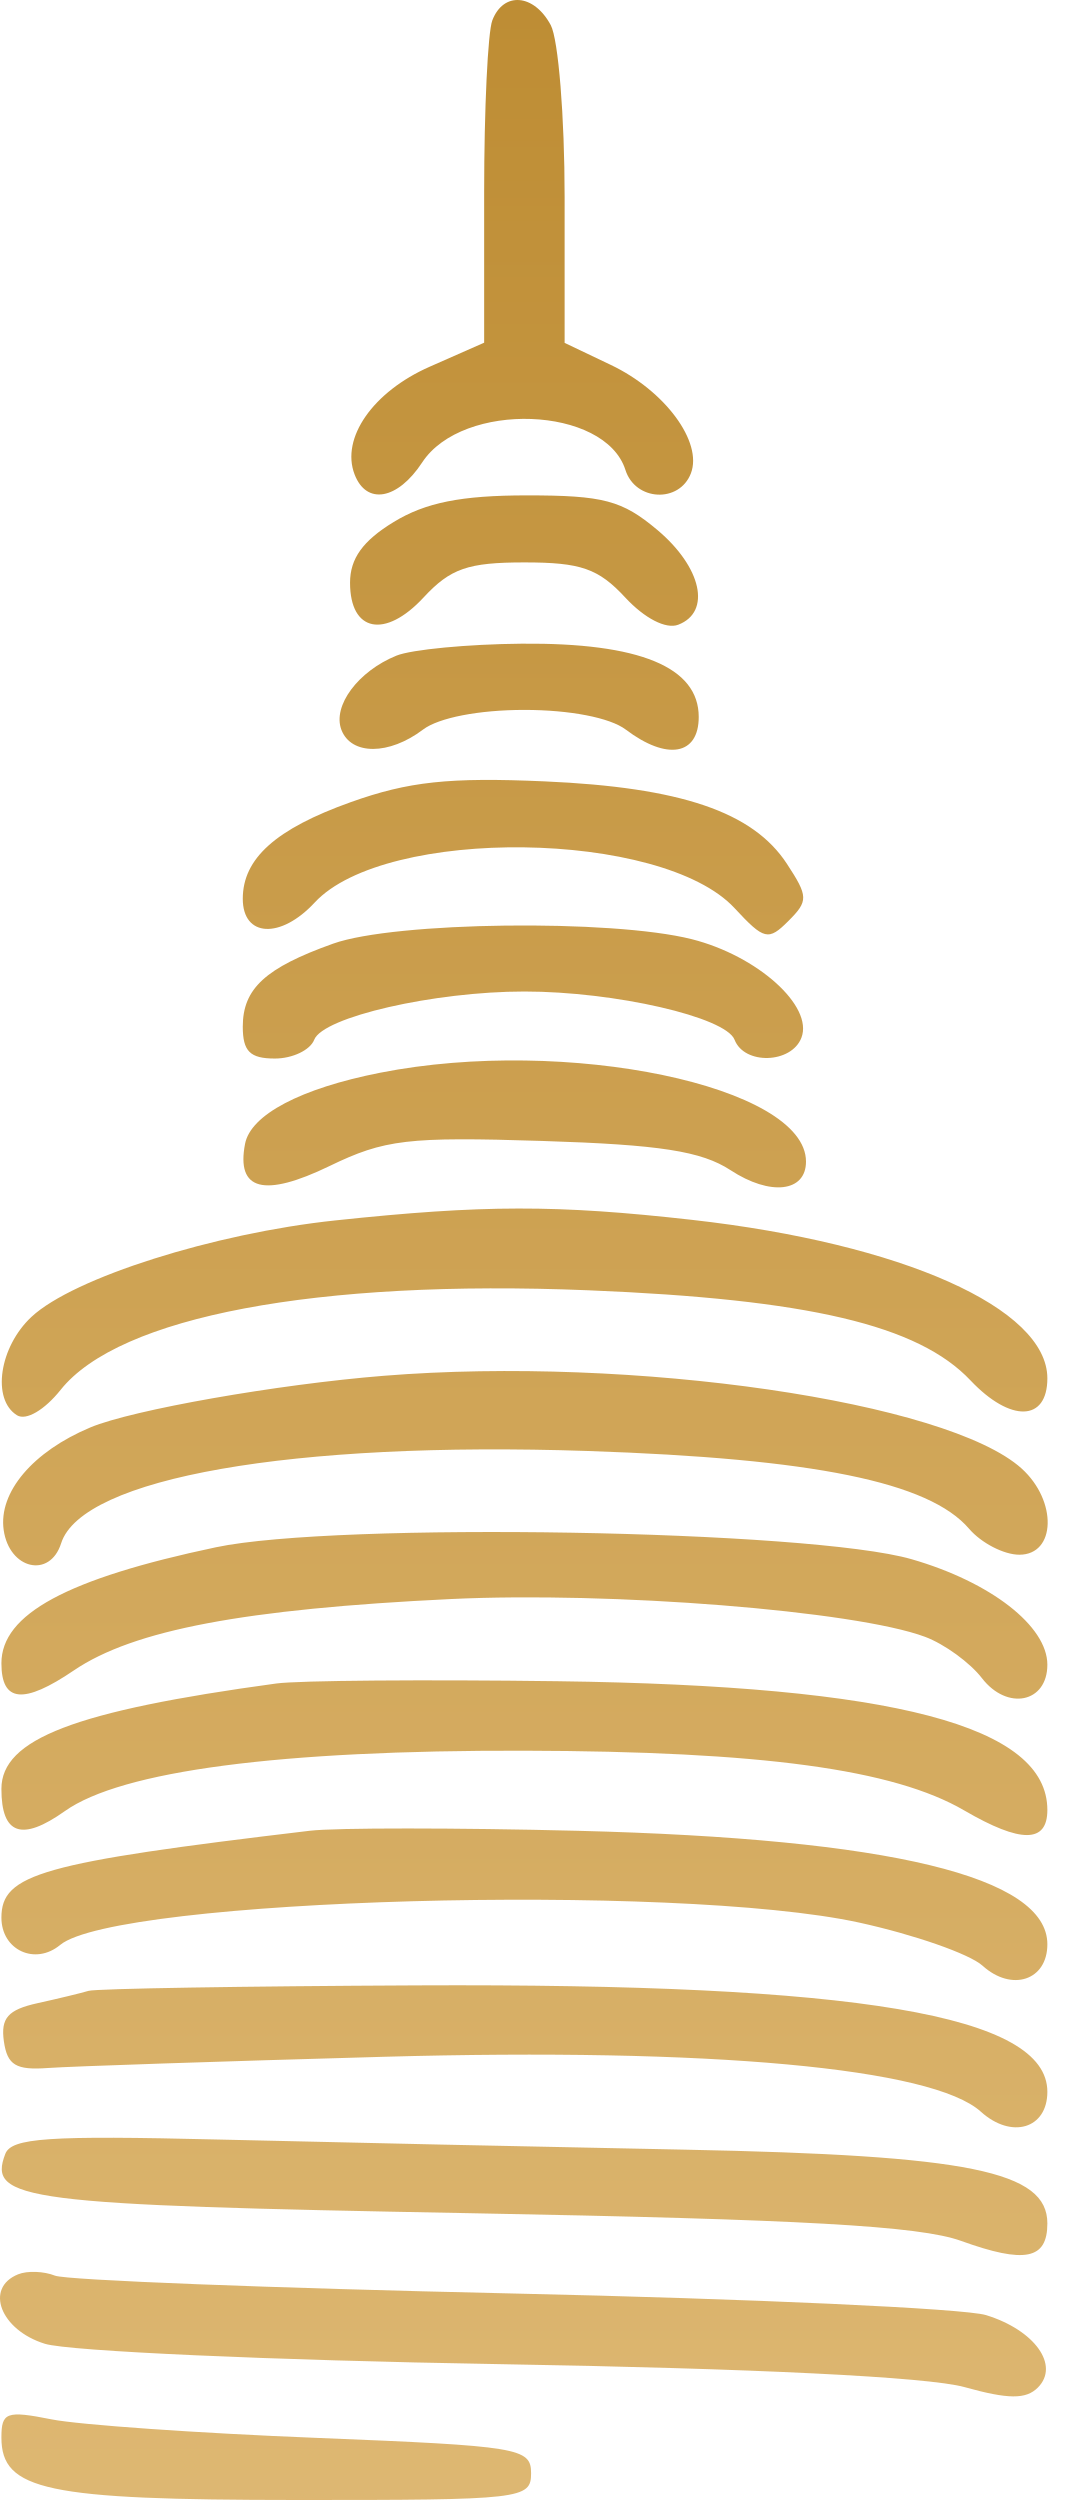
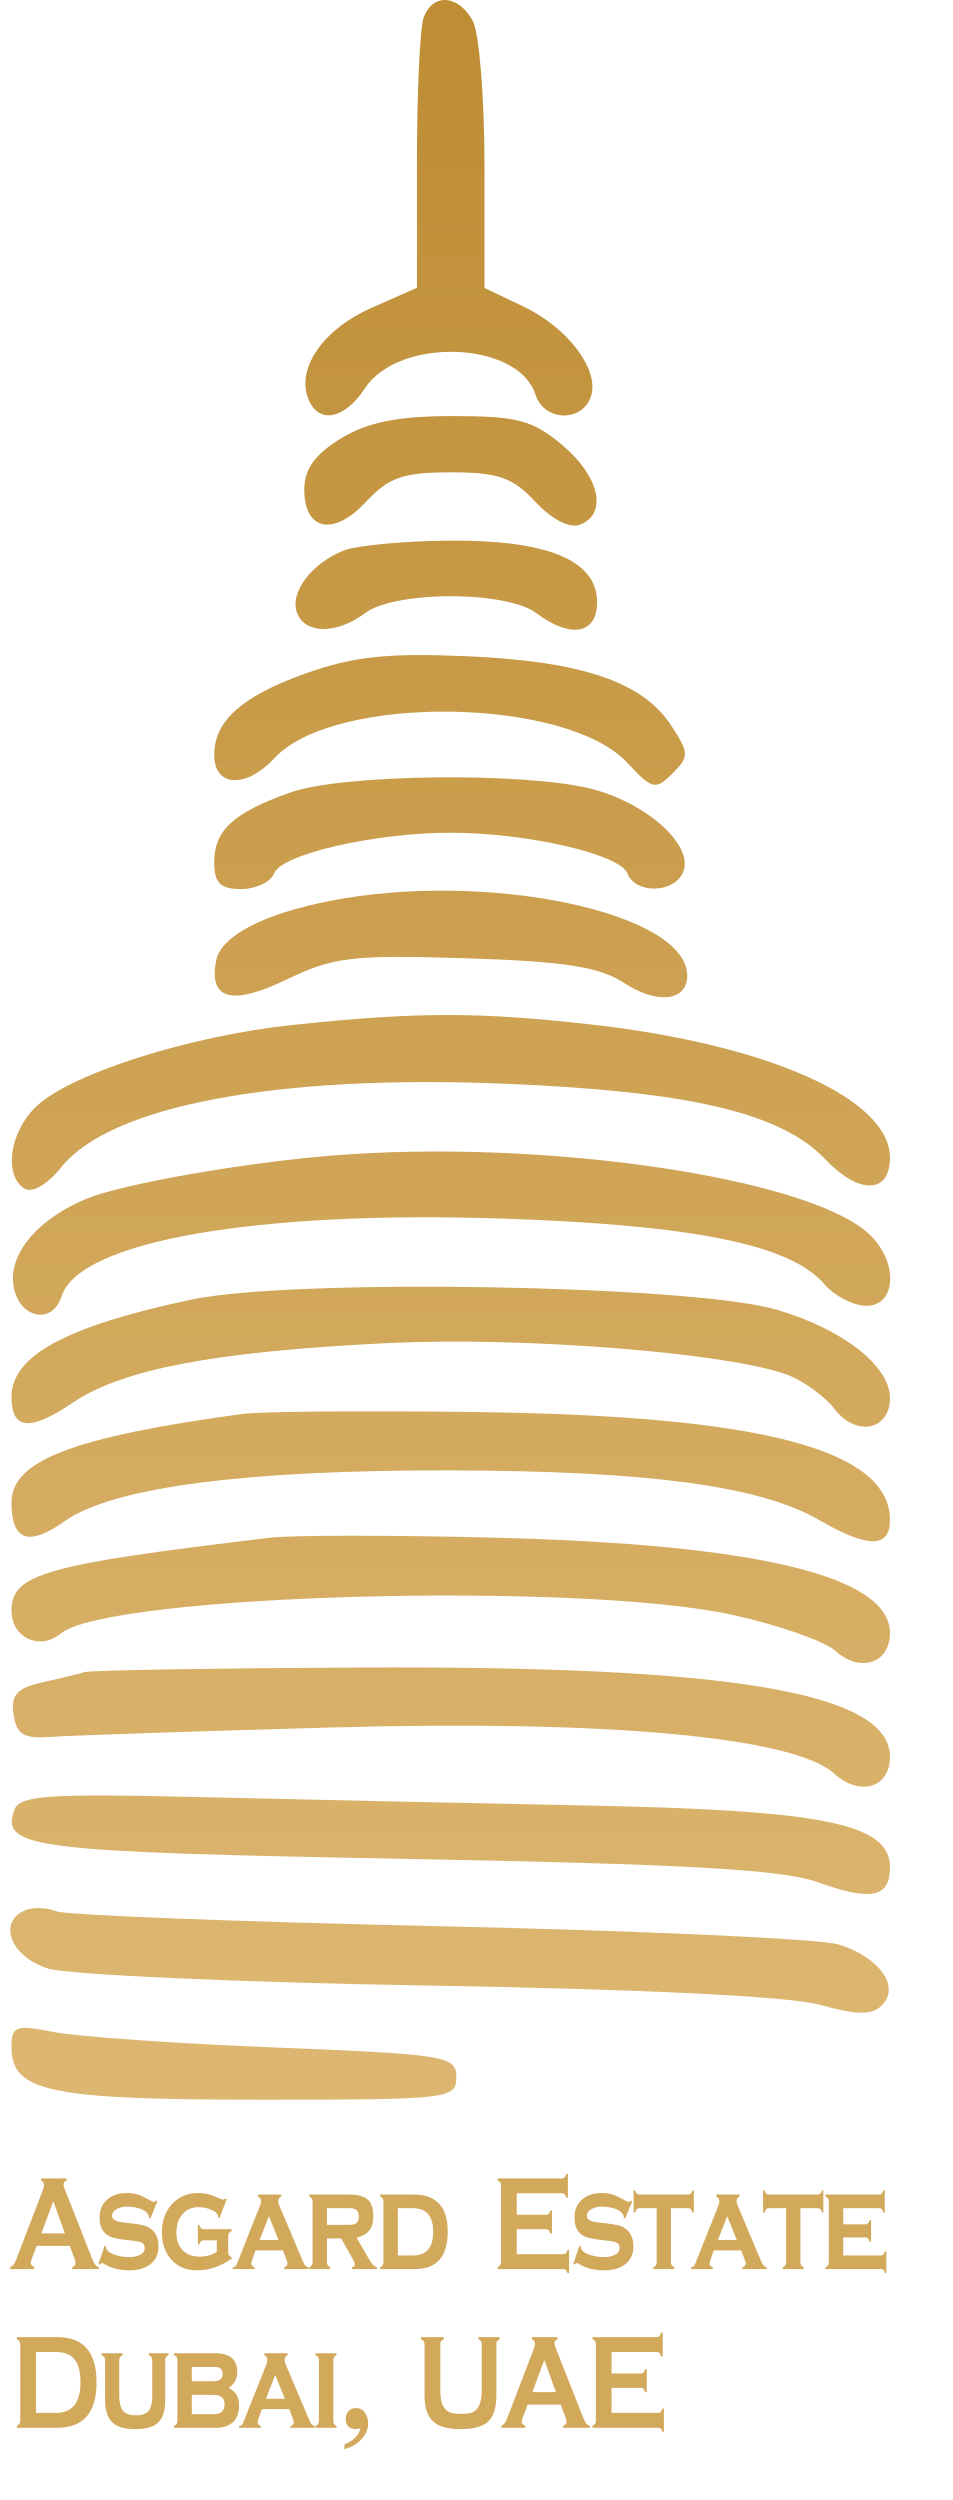
- <svg xmlns="http://www.w3.org/2000/svg" width="23" height="53" viewBox="0 0 23 53" fill="none">
-   <path fill-rule="evenodd" clip-rule="evenodd" d="M10.437 0.432C10.342 0.68 10.264 2.318 10.264 4.073V7.265L9.108 7.775C7.907 8.304 7.222 9.288 7.517 10.057C7.769 10.714 8.43 10.597 8.95 9.804C9.809 8.493 12.828 8.605 13.259 9.963C13.469 10.624 14.402 10.672 14.647 10.035C14.901 9.371 14.099 8.284 12.951 7.737L11.97 7.269V4.176C11.97 2.474 11.837 0.835 11.676 0.533C11.32 -0.132 10.674 -0.185 10.437 0.432ZM8.345 11.067C7.692 11.465 7.421 11.842 7.421 12.354C7.421 13.398 8.163 13.547 8.979 12.667C9.549 12.052 9.92 11.923 11.117 11.923C12.314 11.923 12.685 12.052 13.255 12.667C13.667 13.111 14.12 13.344 14.379 13.244C15.084 12.973 14.876 12.027 13.938 11.237C13.188 10.606 12.793 10.502 11.166 10.502C9.777 10.503 9.022 10.654 8.345 11.067ZM8.406 13.899C7.591 14.229 7.044 14.966 7.238 15.473C7.446 16.014 8.249 16.012 8.968 15.467C9.301 15.215 10.153 15.05 11.117 15.05C12.081 15.05 12.933 15.215 13.266 15.467C14.14 16.128 14.813 16.012 14.813 15.199C14.813 14.142 13.562 13.625 11.06 13.646C9.919 13.656 8.724 13.77 8.406 13.899ZM7.435 17.006C5.847 17.573 5.147 18.2 5.147 19.054C5.147 19.871 5.949 19.913 6.671 19.134C8.172 17.515 14.035 17.593 15.572 19.252C16.2 19.929 16.289 19.95 16.714 19.525C17.139 19.1 17.136 19.005 16.682 18.312C15.961 17.211 14.435 16.692 11.543 16.565C9.519 16.476 8.661 16.568 7.435 17.006ZM7.063 20.005C5.627 20.517 5.147 20.958 5.147 21.765C5.147 22.288 5.3 22.441 5.827 22.441C6.201 22.441 6.576 22.262 6.661 22.043C6.846 21.561 9.202 21.02 11.117 21.02C13.032 21.02 15.388 21.561 15.573 22.043C15.78 22.58 16.779 22.55 16.99 22C17.247 21.329 16.059 20.262 14.663 19.91C12.964 19.483 8.367 19.539 7.063 20.005ZM8.059 22.742C6.372 23.075 5.314 23.632 5.195 24.25C5.005 25.238 5.595 25.393 6.984 24.721C8.153 24.155 8.642 24.097 11.495 24.188C13.992 24.267 14.87 24.404 15.488 24.808C16.33 25.36 17.087 25.273 17.087 24.626C17.087 23.024 12.005 21.964 8.059 22.742ZM7.108 25.873C4.532 26.146 1.557 27.09 0.67 27.915C-0.016 28.553 -0.181 29.669 0.361 30.004C0.553 30.122 0.942 29.895 1.286 29.464C2.525 27.91 6.716 27.119 12.471 27.354C17.143 27.544 19.466 28.092 20.574 29.264C21.422 30.161 22.204 30.14 22.204 29.221C22.204 27.734 19.129 26.363 14.671 25.861C11.798 25.538 10.247 25.54 7.108 25.873ZM8.132 29.167C5.881 29.348 2.807 29.889 1.919 30.26C0.697 30.771 -0.036 31.636 0.078 32.436C0.197 33.27 1.057 33.47 1.296 32.718C1.736 31.331 6.193 30.55 12.459 30.761C17.256 30.922 19.695 31.419 20.544 32.409C20.803 32.712 21.283 32.96 21.61 32.96C22.387 32.96 22.418 31.82 21.659 31.133C20.088 29.712 13.415 28.741 8.132 29.167ZM4.578 32.802C1.418 33.469 0.03 34.22 0.03 35.261C0.03 36.092 0.498 36.138 1.567 35.412C2.829 34.556 5.178 34.111 9.553 33.9C12.954 33.737 18.129 34.148 19.609 34.7C20.02 34.853 20.564 35.248 20.817 35.577C21.354 36.273 22.204 36.099 22.204 35.292C22.204 34.472 21.003 33.539 19.325 33.055C17.175 32.434 7.139 32.262 4.578 32.802ZM5.858 35.69C1.583 36.272 0.03 36.868 0.03 37.925C0.03 38.894 0.46 39.045 1.374 38.396C2.577 37.542 5.928 37.102 11.117 37.115C16.152 37.128 18.943 37.507 20.443 38.382C21.642 39.08 22.204 39.077 22.204 38.372C22.204 36.59 18.966 35.738 11.828 35.642C9.013 35.604 6.327 35.626 5.858 35.69ZM6.568 38.812C0.869 39.49 0.03 39.727 0.03 40.654C0.03 41.341 0.744 41.673 1.275 41.233C2.467 40.243 14.325 39.911 18.211 40.758C19.376 41.013 20.555 41.424 20.83 41.673C21.449 42.233 22.204 41.984 22.204 41.219C22.204 39.786 18.875 38.981 12.254 38.813C9.674 38.748 7.116 38.747 6.568 38.812ZM1.878 42.206C1.721 42.253 1.233 42.371 0.793 42.468C0.169 42.606 0.013 42.784 0.082 43.275C0.155 43.783 0.337 43.892 1.025 43.841C1.494 43.807 4.692 43.7 8.132 43.604C15.076 43.41 19.77 43.841 20.793 44.767C21.444 45.356 22.204 45.129 22.204 44.346C22.204 42.721 18.206 42.046 8.843 42.09C5.168 42.107 2.034 42.159 1.878 42.206ZM0.112 45.663C-0.266 46.649 0.479 46.745 9.923 46.919C17.011 47.05 19.493 47.19 20.372 47.506C21.73 47.996 22.204 47.9 22.204 47.136C22.204 46.029 20.553 45.693 14.528 45.573C11.479 45.513 7.024 45.416 4.628 45.358C1.018 45.27 0.243 45.323 0.112 45.663ZM0.385 48.215C-0.334 48.505 0.01 49.398 0.954 49.689C1.462 49.845 5.78 50.039 10.548 50.119C15.981 50.21 19.677 50.392 20.445 50.606C21.378 50.866 21.75 50.869 22.002 50.617C22.472 50.146 21.936 49.398 20.903 49.08C20.446 48.94 15.914 48.733 10.833 48.621C5.751 48.508 1.402 48.339 1.167 48.244C0.932 48.15 0.581 48.136 0.385 48.215ZM0.03 51.675C0.03 52.797 0.982 52.998 6.284 53C11.07 53.002 11.259 52.98 11.259 52.433C11.259 51.896 11.009 51.855 6.711 51.683C4.209 51.584 1.682 51.407 1.096 51.291C0.136 51.1 0.03 51.139 0.03 51.675Z" fill="url(#paint0_linear_2_530)" />
+ <svg xmlns="http://www.w3.org/2000/svg" width="24" height="63" viewBox="0 0 24 63" fill="none">
+   <path d="M1.346 55.48H1.34L1.043 56.282H1.637L1.346 55.48ZM2.489 57.128V57.18H1.82V57.128C1.875 57.112 1.904 57.079 1.904 57.023C1.904 57.001 1.895 56.965 1.878 56.919L1.757 56.596H0.925L0.801 56.919C0.785 56.965 0.775 57.001 0.775 57.027C0.775 57.072 0.804 57.105 0.866 57.128V57.18H0.259V57.128C0.315 57.112 0.367 57.053 0.406 56.948L1.079 55.192C1.098 55.14 1.108 55.094 1.108 55.058C1.108 55.006 1.082 54.97 1.033 54.951V54.895H1.679V54.951C1.627 54.967 1.601 54.996 1.601 55.045C1.601 55.075 1.611 55.114 1.627 55.156L2.322 56.919C2.348 56.981 2.368 57.023 2.381 57.046C2.41 57.089 2.446 57.118 2.489 57.128ZM3.995 56.612C3.995 56.811 3.92 56.968 3.767 57.076C3.633 57.17 3.463 57.213 3.254 57.213C3.068 57.213 2.889 57.183 2.722 57.102L2.602 57.04C2.589 57.033 2.575 57.03 2.566 57.03C2.546 57.03 2.53 57.043 2.517 57.069L2.481 57.053L2.634 56.593L2.67 56.612C2.67 56.704 2.748 56.775 2.902 56.824C3.016 56.86 3.134 56.88 3.251 56.88C3.346 56.88 3.431 56.864 3.503 56.834C3.597 56.795 3.646 56.733 3.646 56.651C3.646 56.576 3.614 56.527 3.551 56.505C3.503 56.488 3.424 56.472 3.32 56.462C3.029 56.433 2.84 56.397 2.758 56.354C2.592 56.273 2.51 56.116 2.51 55.881C2.51 55.688 2.575 55.535 2.709 55.421C2.837 55.316 2.997 55.264 3.196 55.264C3.303 55.264 3.401 55.277 3.486 55.306C3.555 55.329 3.662 55.382 3.803 55.46C3.839 55.48 3.862 55.489 3.878 55.489C3.894 55.489 3.914 55.476 3.937 55.453L3.966 55.473L3.787 55.91L3.754 55.888C3.754 55.79 3.682 55.715 3.538 55.662C3.434 55.626 3.32 55.607 3.199 55.607C3.111 55.607 3.029 55.623 2.957 55.659C2.869 55.702 2.824 55.764 2.824 55.842C2.824 55.933 2.925 55.989 3.127 56.008C3.418 56.038 3.607 56.067 3.692 56.103C3.894 56.191 3.995 56.361 3.995 56.612ZM5.838 56.883V56.919C5.551 57.118 5.264 57.213 4.973 57.213C4.696 57.213 4.477 57.125 4.314 56.939C4.157 56.759 4.079 56.531 4.079 56.253C4.079 55.972 4.161 55.741 4.324 55.555C4.494 55.362 4.716 55.264 4.993 55.264C5.159 55.264 5.326 55.303 5.492 55.385C5.554 55.414 5.6 55.431 5.623 55.431C5.636 55.431 5.652 55.421 5.675 55.404L5.711 55.424L5.528 55.901L5.499 55.881C5.499 55.793 5.434 55.728 5.306 55.679C5.208 55.639 5.107 55.62 5.006 55.62C4.83 55.62 4.689 55.682 4.588 55.809C4.494 55.927 4.445 56.077 4.445 56.256C4.445 56.439 4.494 56.586 4.591 56.694C4.696 56.808 4.84 56.867 5.019 56.867C5.195 56.867 5.342 56.828 5.463 56.746V56.456H5.124C5.075 56.456 5.039 56.491 5.022 56.563H4.986V56.067H5.022C5.039 56.139 5.075 56.175 5.124 56.175H5.838V56.224C5.78 56.243 5.75 56.289 5.75 56.364V56.759C5.75 56.821 5.78 56.86 5.838 56.883ZM7.018 56.449L6.777 55.848L6.542 56.449H7.018ZM7.772 57.135V57.18H7.159V57.135C7.214 57.125 7.244 57.089 7.244 57.033C7.244 57.007 7.204 56.9 7.129 56.71H6.441C6.369 56.896 6.333 57.004 6.333 57.033C6.333 57.089 6.359 57.121 6.414 57.135V57.18H5.866V57.135C5.902 57.135 5.931 57.118 5.954 57.082L5.997 56.981L6.548 55.597C6.568 55.548 6.578 55.502 6.578 55.46C6.578 55.414 6.552 55.378 6.503 55.352V55.303H7.087V55.352C7.038 55.375 7.012 55.414 7.012 55.467C7.012 55.499 7.025 55.545 7.048 55.6L7.616 56.945C7.642 57.007 7.661 57.046 7.671 57.063C7.697 57.102 7.73 57.125 7.772 57.135ZM9.042 55.858C9.042 55.77 9.016 55.708 8.967 55.679C8.931 55.656 8.869 55.646 8.778 55.646H8.239V56.067H8.778C8.866 56.067 8.931 56.057 8.967 56.034C9.016 56.005 9.042 55.946 9.042 55.858ZM9.499 57.135V57.18H8.872V57.135C8.918 57.125 8.941 57.105 8.941 57.076C8.941 57.04 8.928 56.994 8.899 56.945L8.598 56.41H8.239V57.01C8.239 57.069 8.265 57.112 8.321 57.135V57.18H7.792V57.135C7.848 57.115 7.877 57.072 7.877 57.01V55.476C7.877 55.414 7.848 55.372 7.792 55.352V55.303H8.791C9.003 55.303 9.153 55.339 9.248 55.414C9.356 55.496 9.408 55.643 9.408 55.848C9.408 56.152 9.284 56.312 8.987 56.39L9.274 56.886C9.316 56.962 9.349 57.01 9.365 57.033C9.408 57.089 9.454 57.125 9.499 57.135ZM10.916 56.243C10.916 55.845 10.747 55.646 10.407 55.646H10.025V56.837H10.407C10.747 56.837 10.916 56.638 10.916 56.243ZM11.282 56.243C11.282 56.867 11.008 57.18 10.459 57.18H9.578V57.135C9.634 57.115 9.663 57.072 9.663 57.01V55.476C9.663 55.411 9.634 55.368 9.578 55.352V55.303H10.459C10.711 55.303 10.91 55.378 11.057 55.525C11.207 55.672 11.282 55.91 11.282 56.243ZM14.302 56.697H14.341V57.281H14.302C14.282 57.21 14.249 57.18 14.204 57.18H12.542V57.128C12.598 57.105 12.627 57.063 12.627 57.007V55.072C12.627 55.01 12.598 54.97 12.542 54.951V54.895H14.171C14.22 54.895 14.249 54.859 14.266 54.784H14.311V55.378H14.266C14.249 55.306 14.22 55.271 14.171 55.271H13.022V55.812H13.769C13.818 55.812 13.848 55.777 13.864 55.708H13.91V56.282H13.864C13.848 56.211 13.818 56.175 13.769 56.175H13.022V56.805H14.204C14.249 56.805 14.282 56.769 14.302 56.697ZM15.962 56.612C15.962 56.811 15.887 56.968 15.733 57.076C15.6 57.17 15.43 57.213 15.221 57.213C15.035 57.213 14.855 57.183 14.689 57.102L14.568 57.04C14.555 57.033 14.542 57.03 14.532 57.03C14.513 57.03 14.496 57.043 14.483 57.069L14.447 57.053L14.601 56.593L14.637 56.612C14.637 56.704 14.715 56.775 14.868 56.824C14.983 56.86 15.1 56.88 15.218 56.88C15.312 56.88 15.397 56.864 15.469 56.834C15.564 56.795 15.613 56.733 15.613 56.651C15.613 56.576 15.58 56.527 15.518 56.505C15.469 56.488 15.391 56.472 15.286 56.462C14.996 56.433 14.806 56.397 14.725 56.354C14.558 56.273 14.477 56.116 14.477 55.881C14.477 55.688 14.542 55.535 14.676 55.421C14.803 55.316 14.963 55.264 15.162 55.264C15.27 55.264 15.368 55.277 15.453 55.306C15.521 55.329 15.629 55.382 15.769 55.46C15.805 55.48 15.828 55.489 15.845 55.489C15.861 55.489 15.88 55.476 15.903 55.453L15.933 55.473L15.753 55.91L15.72 55.888C15.72 55.79 15.649 55.715 15.505 55.662C15.4 55.626 15.286 55.607 15.165 55.607C15.077 55.607 14.996 55.623 14.924 55.659C14.836 55.702 14.79 55.764 14.79 55.842C14.79 55.933 14.891 55.989 15.094 56.008C15.384 56.038 15.573 56.067 15.658 56.103C15.861 56.191 15.962 56.361 15.962 56.612ZM17.449 55.199H17.485V55.754H17.449C17.433 55.682 17.4 55.646 17.351 55.646H16.907V57.01C16.907 57.069 16.937 57.112 16.992 57.135V57.18H16.463V57.135C16.519 57.115 16.548 57.072 16.548 57.01V55.646H16.108C16.055 55.646 16.023 55.682 16.006 55.754H15.967V55.199H16.006C16.023 55.267 16.055 55.303 16.108 55.303H17.351C17.4 55.303 17.433 55.267 17.449 55.199ZM18.567 56.449L18.326 55.848L18.091 56.449H18.567ZM19.321 57.135V57.18H18.708V57.135C18.763 57.125 18.793 57.089 18.793 57.033C18.793 57.007 18.753 56.9 18.678 56.71H17.989C17.918 56.896 17.882 57.004 17.882 57.033C17.882 57.089 17.908 57.121 17.963 57.135V57.18H17.415V57.135C17.451 57.135 17.48 57.118 17.503 57.082L17.546 56.981L18.097 55.597C18.117 55.548 18.127 55.502 18.127 55.46C18.127 55.414 18.101 55.378 18.052 55.352V55.303H18.636V55.352C18.587 55.375 18.561 55.414 18.561 55.467C18.561 55.499 18.574 55.545 18.597 55.6L19.165 56.945C19.191 57.007 19.21 57.046 19.22 57.063C19.246 57.102 19.279 57.125 19.321 57.135ZM20.712 55.199H20.748V55.754H20.712C20.696 55.682 20.663 55.646 20.614 55.646H20.17V57.01C20.17 57.069 20.2 57.112 20.255 57.135V57.18H19.726V57.135C19.782 57.115 19.811 57.072 19.811 57.01V55.646H19.37C19.318 55.646 19.285 55.682 19.269 55.754H19.23V55.199H19.269C19.285 55.267 19.318 55.303 19.37 55.303H20.614C20.663 55.303 20.696 55.267 20.712 55.199ZM22.3 56.733H22.336V57.281H22.3C22.284 57.21 22.251 57.18 22.199 57.18H20.802V57.135C20.857 57.115 20.887 57.072 20.887 57.01V55.47C20.887 55.411 20.857 55.372 20.802 55.352V55.303H22.157C22.209 55.303 22.241 55.267 22.258 55.199H22.297V55.754H22.258C22.241 55.682 22.209 55.646 22.157 55.646H21.249V56.054H21.814C21.863 56.054 21.895 56.018 21.915 55.946H21.951V56.491H21.915C21.895 56.42 21.863 56.384 21.814 56.384H21.249V56.837H22.199C22.251 56.837 22.284 56.801 22.3 56.733ZM2.028 60.034C2.028 59.79 1.986 59.61 1.904 59.489C1.806 59.342 1.643 59.271 1.411 59.271H0.906V60.805H1.411C1.823 60.805 2.028 60.547 2.028 60.034ZM2.433 60.034C2.433 60.798 2.103 61.18 1.441 61.18H0.426V61.128C0.481 61.105 0.511 61.063 0.511 61.007V59.072C0.511 59.01 0.481 58.97 0.426 58.951V58.895H1.441C2.103 58.895 2.433 59.274 2.433 60.034ZM3.752 59.352V59.303H4.248V59.352C4.193 59.372 4.164 59.414 4.164 59.476V60.469C4.164 61.014 3.951 61.213 3.406 61.213C2.874 61.213 2.649 61.001 2.649 60.469V59.476C2.649 59.414 2.62 59.372 2.561 59.352V59.303H3.093V59.352C3.034 59.372 3.005 59.414 3.005 59.476V60.377C3.005 60.544 3.034 60.664 3.086 60.736C3.152 60.824 3.263 60.867 3.423 60.867C3.583 60.867 3.697 60.824 3.759 60.736C3.811 60.664 3.837 60.544 3.837 60.377V59.476C3.837 59.411 3.808 59.368 3.752 59.352ZM5.659 60.593C5.659 60.433 5.571 60.351 5.391 60.351H4.833V60.837H5.391C5.571 60.837 5.659 60.756 5.659 60.593ZM5.61 59.825C5.61 59.75 5.587 59.702 5.545 59.675C5.512 59.656 5.456 59.646 5.375 59.646H4.833V60.008H5.375C5.532 60.008 5.61 59.946 5.61 59.825ZM6.024 60.625C6.024 60.978 5.812 61.18 5.456 61.18H4.386V61.135C4.441 61.115 4.471 61.072 4.471 61.01V59.476C4.471 59.411 4.441 59.368 4.386 59.352V59.303H5.437C5.799 59.303 5.979 59.463 5.979 59.786C5.979 59.943 5.907 60.07 5.767 60.172C5.959 60.289 6.024 60.403 6.024 60.625ZM7.178 60.449L6.936 59.848L6.701 60.449H7.178ZM7.932 61.135V61.18H7.318V61.135C7.374 61.125 7.403 61.089 7.403 61.033C7.403 61.007 7.364 60.9 7.289 60.71H6.6C6.528 60.896 6.492 61.004 6.492 61.033C6.492 61.089 6.518 61.121 6.574 61.135V61.18H6.025V61.135C6.061 61.135 6.091 61.118 6.114 61.082L6.156 60.981L6.708 59.597C6.727 59.548 6.737 59.502 6.737 59.46C6.737 59.414 6.711 59.378 6.662 59.352V59.303H7.246V59.352C7.197 59.375 7.171 59.414 7.171 59.467C7.171 59.499 7.184 59.545 7.207 59.6L7.775 60.945C7.801 61.007 7.821 61.046 7.831 61.063C7.857 61.102 7.889 61.125 7.932 61.135ZM8.48 61.135V61.18H7.951V61.135C8.007 61.115 8.036 61.072 8.036 61.01V59.47C8.036 59.411 8.007 59.372 7.951 59.352V59.303H8.48V59.352C8.425 59.372 8.399 59.414 8.399 59.476V61.01C8.399 61.069 8.425 61.112 8.48 61.135ZM8.68 61.719V61.598C8.801 61.546 8.892 61.49 8.954 61.428C9.019 61.366 9.062 61.288 9.078 61.193C9.026 61.206 8.99 61.213 8.961 61.213C8.892 61.213 8.833 61.19 8.784 61.154C8.735 61.112 8.713 61.046 8.713 60.962C8.713 60.877 8.735 60.808 8.788 60.756C8.833 60.707 8.895 60.684 8.967 60.684C9.072 60.684 9.15 60.726 9.202 60.811C9.251 60.886 9.277 60.974 9.277 61.072C9.277 61.249 9.192 61.409 9.023 61.549C8.928 61.624 8.814 61.68 8.68 61.719ZM12.056 58.951V58.895H12.591V58.951C12.536 58.97 12.509 59.01 12.509 59.072V60.351C12.509 60.674 12.438 60.9 12.297 61.027C12.157 61.154 11.925 61.213 11.602 61.213C11.285 61.213 11.057 61.154 10.916 61.023C10.77 60.89 10.698 60.668 10.698 60.351V59.072C10.698 59.01 10.668 58.97 10.61 58.951V58.895H11.184V58.951C11.125 58.97 11.096 59.01 11.096 59.072V60.207C11.096 60.361 11.109 60.482 11.138 60.566C11.181 60.694 11.262 60.772 11.38 60.805C11.445 60.821 11.524 60.831 11.618 60.831C11.716 60.831 11.798 60.821 11.863 60.805C12.049 60.756 12.14 60.563 12.14 60.227V59.072C12.14 59.01 12.111 58.97 12.056 58.951ZM13.719 59.48H13.712L13.415 60.282H14.009L13.719 59.48ZM14.861 61.128V61.18H14.192V61.128C14.247 61.112 14.277 61.079 14.277 61.023C14.277 61.001 14.267 60.965 14.251 60.919L14.13 60.596H13.297L13.173 60.919C13.157 60.965 13.147 61.001 13.147 61.027C13.147 61.072 13.177 61.105 13.239 61.128V61.18H12.632V61.128C12.687 61.112 12.739 61.053 12.778 60.948L13.451 59.192C13.47 59.14 13.48 59.094 13.48 59.058C13.48 59.006 13.454 58.97 13.405 58.951V58.895H14.051V58.951C13.999 58.967 13.973 58.996 13.973 59.045C13.973 59.075 13.983 59.114 13.999 59.156L14.694 60.919C14.721 60.981 14.74 61.023 14.753 61.046C14.783 61.089 14.819 61.118 14.861 61.128ZM16.691 60.697H16.73V61.281H16.691C16.671 61.21 16.639 61.18 16.593 61.18H14.931V61.128C14.987 61.105 15.016 61.063 15.016 61.007V59.072C15.016 59.01 14.987 58.97 14.931 58.951V58.895H16.56C16.609 58.895 16.639 58.859 16.655 58.784H16.701V59.378H16.655C16.639 59.306 16.609 59.271 16.56 59.271H15.411V59.812H16.159C16.208 59.812 16.237 59.777 16.253 59.708H16.299V60.282H16.253C16.237 60.211 16.208 60.175 16.159 60.175H15.411V60.805H16.593C16.639 60.805 16.671 60.769 16.691 60.697Z" fill="#D2A85B" />
+   <path fill-rule="evenodd" clip-rule="evenodd" d="M10.679 0.432C10.584 0.679 10.507 2.314 10.507 4.067V7.253L9.352 7.762C8.154 8.291 7.469 9.273 7.764 10.04C8.016 10.696 8.676 10.58 9.194 9.788C10.052 8.479 13.066 8.591 13.496 9.947C13.706 10.607 14.637 10.655 14.882 10.018C15.136 9.356 14.335 8.27 13.189 7.724L12.209 7.257V4.169C12.209 2.47 12.077 0.834 11.916 0.532C11.56 -0.132 10.915 -0.184 10.679 0.432ZM8.591 11.049C7.939 11.446 7.668 11.823 7.668 12.334C7.668 13.376 8.408 13.525 9.223 12.646C9.792 12.032 10.162 11.903 11.358 11.903C12.553 11.903 12.923 12.032 13.492 12.646C13.903 13.089 14.356 13.322 14.614 13.223C15.319 12.952 15.111 12.007 14.174 11.219C13.425 10.589 13.032 10.484 11.407 10.485C10.02 10.486 9.266 10.637 8.591 11.049ZM8.652 13.876C7.838 14.206 7.292 14.942 7.486 15.447C7.693 15.988 8.494 15.985 9.213 15.442C9.545 15.19 10.396 15.025 11.358 15.025C12.32 15.025 13.171 15.19 13.503 15.442C14.376 16.102 15.047 15.986 15.047 15.174C15.047 14.119 13.799 13.602 11.301 13.624C10.162 13.634 8.969 13.747 8.652 13.876ZM7.682 16.978C6.097 17.544 5.398 18.17 5.398 19.022C5.398 19.838 6.198 19.88 6.92 19.102C8.418 17.486 14.271 17.564 15.806 19.22C16.433 19.896 16.521 19.917 16.945 19.493C17.37 19.068 17.367 18.974 16.914 18.282C16.194 17.183 14.67 16.665 11.784 16.538C9.763 16.449 8.906 16.541 7.682 16.978ZM7.311 19.972C5.877 20.483 5.398 20.924 5.398 21.729C5.398 22.252 5.551 22.404 6.077 22.404C6.45 22.404 6.825 22.225 6.909 22.006C7.094 21.525 9.446 20.985 11.358 20.985C13.269 20.985 15.622 21.525 15.807 22.006C16.013 22.543 17.01 22.513 17.221 21.964C17.478 21.294 16.292 20.229 14.899 19.878C13.202 19.451 8.612 19.507 7.311 19.972ZM8.305 22.705C6.62 23.037 5.564 23.593 5.445 24.21C5.256 25.197 5.845 25.351 7.232 24.68C8.399 24.115 8.887 24.058 11.736 24.148C14.228 24.227 15.105 24.363 15.722 24.768C16.562 25.318 17.318 25.232 17.318 24.586C17.318 22.987 12.244 21.928 8.305 22.705ZM7.356 25.831C4.784 26.104 1.814 27.046 0.928 27.869C0.243 28.506 0.079 29.62 0.62 29.954C0.812 30.073 1.2 29.846 1.543 29.416C2.78 27.864 6.964 27.075 12.71 27.309C17.374 27.499 19.693 28.045 20.799 29.216C21.646 30.111 22.427 30.091 22.427 29.173C22.427 27.689 19.357 26.32 14.906 25.818C12.038 25.496 10.49 25.498 7.356 25.831ZM8.378 29.119C6.131 29.3 3.062 29.84 2.175 30.21C0.955 30.72 0.223 31.584 0.337 32.383C0.456 33.215 1.314 33.415 1.553 32.664C1.992 31.28 6.442 30.5 12.698 30.71C17.487 30.871 19.922 31.367 20.769 32.356C21.028 32.658 21.508 32.906 21.834 32.906C22.609 32.906 22.64 31.767 21.883 31.082C20.315 29.663 13.653 28.694 8.378 29.119ZM4.83 32.749C1.675 33.414 0.289 34.163 0.289 35.203C0.289 36.032 0.757 36.078 1.824 35.354C3.083 34.499 5.429 34.055 9.797 33.845C13.192 33.681 18.358 34.092 19.836 34.643C20.247 34.796 20.789 35.19 21.042 35.519C21.578 36.214 22.427 36.039 22.427 35.234C22.427 34.416 21.228 33.484 19.553 33C17.406 32.38 7.386 32.209 4.83 32.749ZM6.107 35.631C1.84 36.213 0.289 36.807 0.289 37.863C0.289 38.83 0.719 38.981 1.631 38.333C2.832 37.481 6.178 37.041 11.358 37.054C16.385 37.067 19.171 37.445 20.669 38.319C21.865 39.016 22.427 39.013 22.427 38.309C22.427 36.53 19.194 35.68 12.067 35.584C9.258 35.546 6.576 35.567 6.107 35.631ZM6.817 38.749C1.127 39.426 0.289 39.662 0.289 40.588C0.289 41.273 1.002 41.604 1.532 41.165C2.722 40.177 14.56 39.845 18.44 40.691C19.604 40.945 20.78 41.356 21.055 41.605C21.673 42.164 22.427 41.915 22.427 41.152C22.427 39.721 19.103 38.917 12.493 38.75C9.918 38.684 7.363 38.684 6.817 38.749ZM2.134 42.137C1.978 42.184 1.49 42.301 1.051 42.399C0.428 42.537 0.272 42.714 0.342 43.204C0.414 43.711 0.596 43.82 1.282 43.77C1.751 43.735 4.944 43.628 8.378 43.532C15.31 43.339 19.997 43.77 21.018 44.693C21.668 45.281 22.427 45.055 22.427 44.273C22.427 42.651 18.435 41.977 9.087 42.021C5.419 42.038 2.29 42.09 2.134 42.137ZM0.371 45.589C-0.006 46.573 0.737 46.668 10.166 46.842C17.243 46.973 19.72 47.112 20.597 47.428C21.954 47.917 22.427 47.822 22.427 47.058C22.427 45.954 20.778 45.618 14.764 45.498C11.72 45.438 7.272 45.341 4.879 45.283C1.276 45.196 0.502 45.248 0.371 45.589ZM0.644 48.136C-0.075 48.425 0.269 49.317 1.211 49.607C1.719 49.763 6.029 49.957 10.79 50.036C16.214 50.127 19.904 50.309 20.671 50.523C21.602 50.783 21.974 50.785 22.225 50.533C22.695 50.064 22.16 49.316 21.128 49C20.672 48.859 16.147 48.653 11.074 48.541C6.001 48.429 1.658 48.26 1.424 48.165C1.19 48.07 0.839 48.057 0.644 48.136ZM0.289 51.59C0.289 52.71 1.239 52.911 6.533 52.913C11.311 52.915 11.5 52.893 11.5 52.347C11.5 51.811 11.25 51.769 6.959 51.598C4.461 51.499 1.939 51.322 1.353 51.207C0.395 51.017 0.289 51.055 0.289 51.59Z" fill="url(#paint0_linear_13_2)" />
  <defs>
-     <linearGradient id="paint0_linear_2_530" x1="11.105" y1="0" x2="11.105" y2="107.582" gradientUnits="userSpaceOnUse">
+     <linearGradient id="paint0_linear_13_2" x1="11.346" y1="0" x2="11.346" y2="107.406" gradientUnits="userSpaceOnUse">
      <stop stop-color="#BE8D34" />
      <stop offset="1" stop-color="#FEE3B2" />
    </linearGradient>
  </defs>
</svg>
